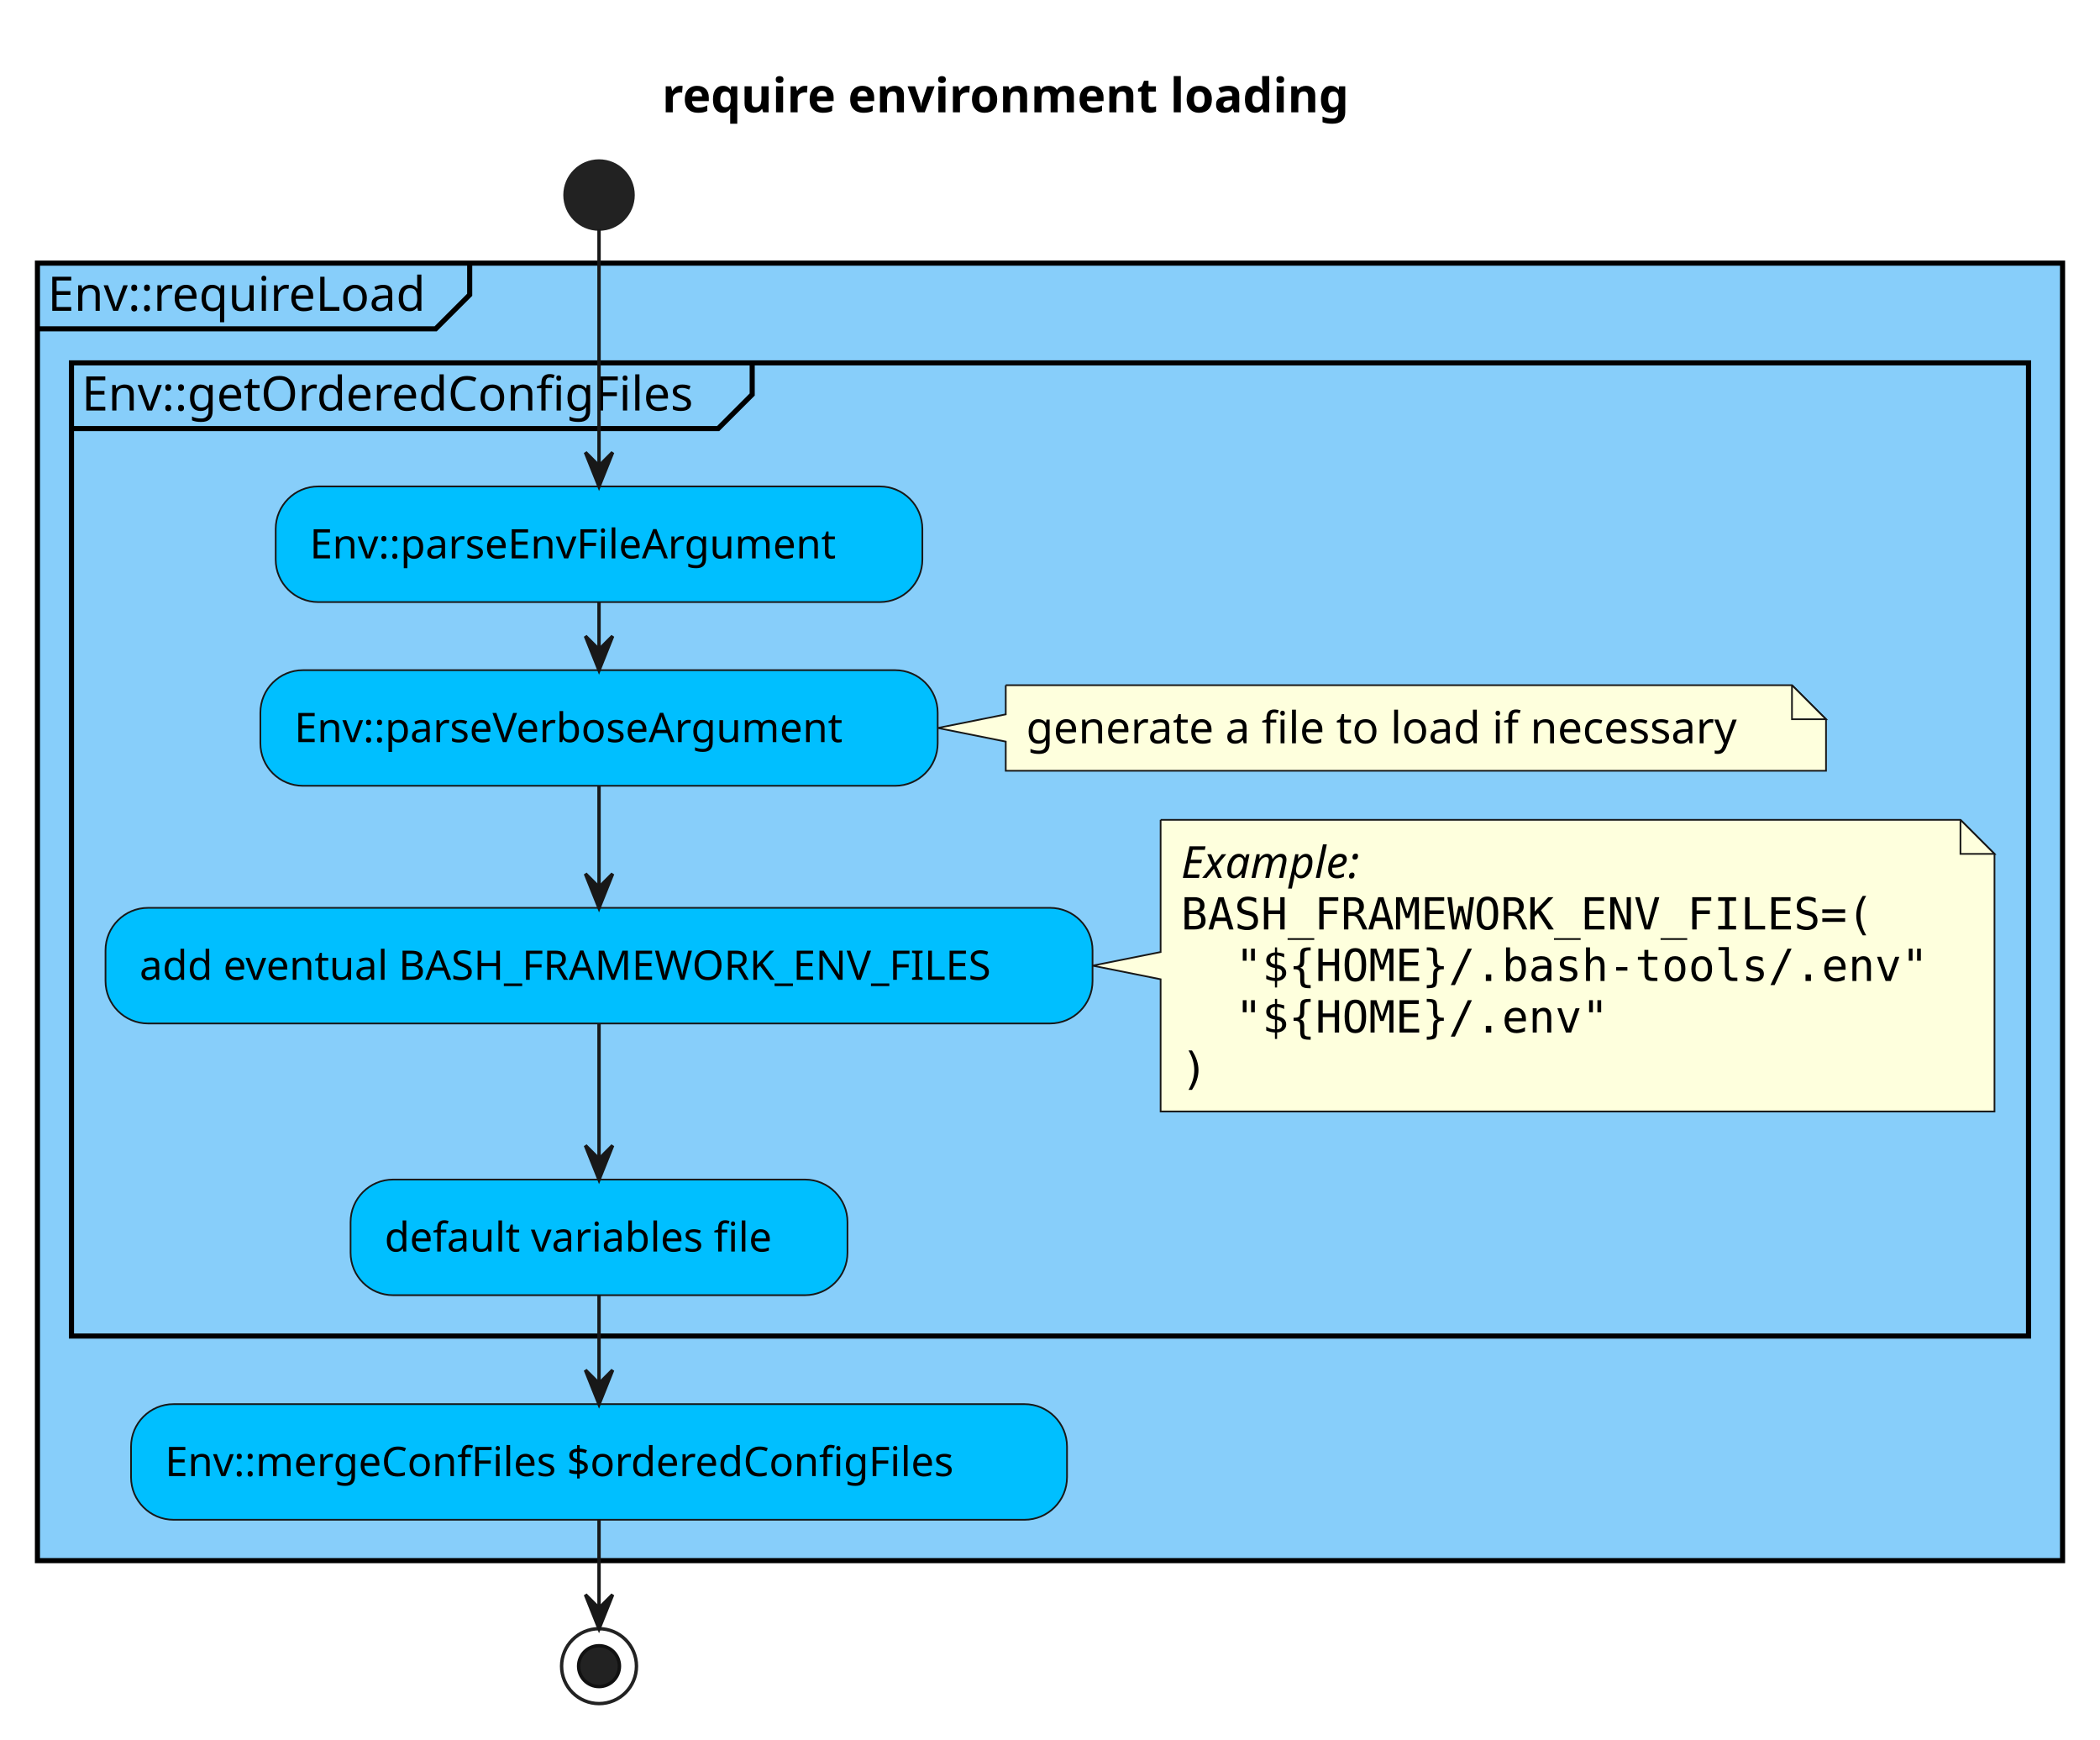
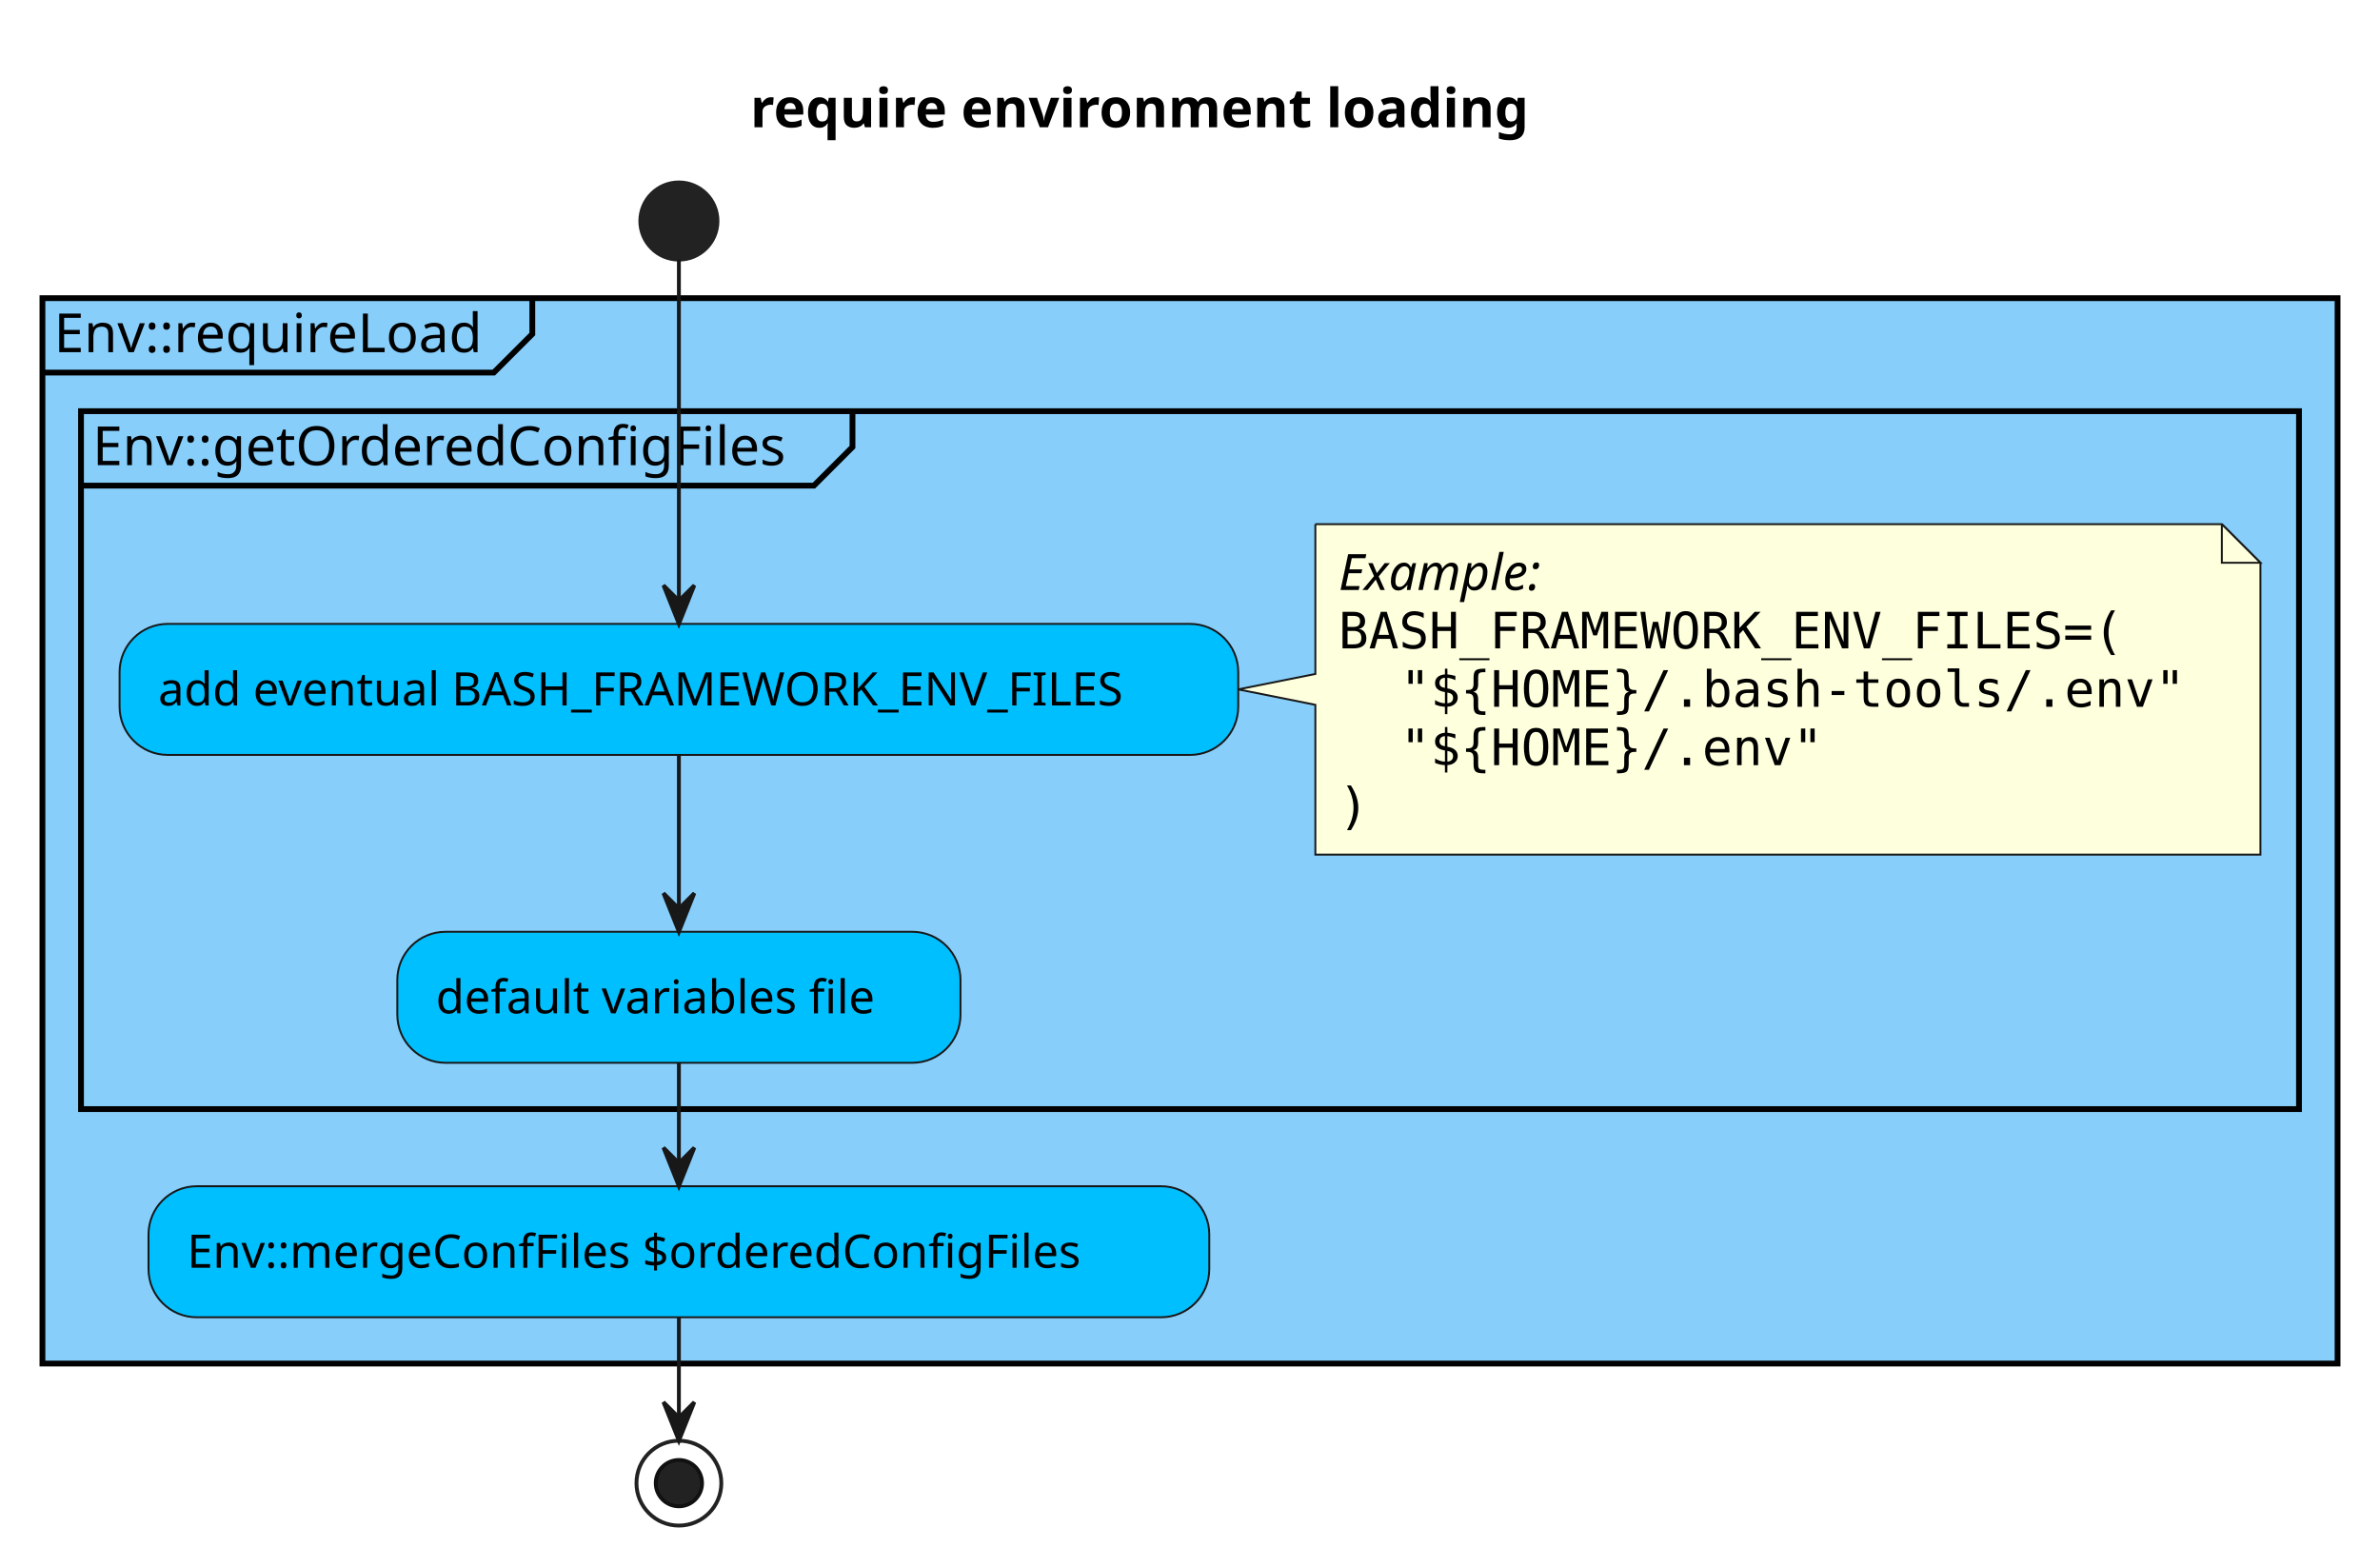
- <svg xmlns="http://www.w3.org/2000/svg" contentStyleType="text/css" height="511px" preserveAspectRatio="none" style="width:617px;height:511px;background:#FFFFFF;" version="1.1" viewBox="0 0 617 511" width="617px" zoomAndPan="magnify">
+ <svg xmlns="http://www.w3.org/2000/svg" contentStyleType="text/css" height="406px" preserveAspectRatio="none" style="width:617px;height:406px;background:#FFFFFF;" version="1.1" viewBox="0 0 617 406" width="617px" zoomAndPan="magnify">
  <defs />
  <g>
    <text fill="#000000" font-family="sans-serif" font-size="14" font-weight="bold" lengthAdjust="spacing" textLength="225" x="194.5" y="32.995">require environment loading</text>
    <ellipse cx="176" cy="57.297" fill="#222222" rx="10" ry="10" style="stroke:#222222;stroke-width:1.0;" />
-     <rect fill="#87CEFA" height="381.133" style="stroke:#000000;stroke-width:1.5;" width="595" x="11" y="77.297" />
+     <rect fill="#87CEFA" height="276.195" style="stroke:#000000;stroke-width:1.5;" width="595" x="11" y="77.297" />
    <path d="M138,77.297 L138,86.594 L128,96.594 L11,96.594 " fill="none" style="stroke:#000000;stroke-width:1.5;" />
    <text fill="#000000" font-family="sans-serif" font-size="14" lengthAdjust="spacing" textLength="117" x="14" y="91.292">Env::requireLoad</text>
-     <rect fill="#87CEFA" height="285.867" style="stroke:#000000;stroke-width:1.5;" width="575" x="21" y="106.594" />
+     <rect fill="#87CEFA" height="180.93" style="stroke:#000000;stroke-width:1.5;" width="575" x="21" y="106.594" />
    <path d="M221,106.594 L221,115.891 L211,125.891 L21,125.891 " fill="none" style="stroke:#000000;stroke-width:1.5;" />
    <text fill="#000000" font-family="sans-serif" font-size="14" lengthAdjust="spacing" textLength="190" x="24" y="120.589">Env::getOrderedConfigFiles</text>
-     <rect fill="#00BFFF" height="33.969" rx="12.5" ry="12.5" style="stroke:#181818;stroke-width:0.5;" width="190" x="81" y="142.891" />
-     <text fill="#000000" font-family="sans-serif" font-size="12" lengthAdjust="spacing" textLength="170" x="91" y="164.029">Env::parseEnvFileArgument</text>
-     <path d="M295.5,201.277 L295.5,209.844 L275.5,213.844 L295.5,217.844 L295.5,226.41 A0,0 0 0 0 295.5,226.41 L536.5,226.41 A0,0 0 0 0 536.5,226.41 L536.5,211.277 L526.5,201.277 L295.5,201.277 A0,0 0 0 0 295.5,201.277 " fill="#FEFFDD" style="stroke:#181818;stroke-width:0.5;" />
-     <path d="M526.5,201.277 L526.5,211.277 L536.5,211.277 L526.5,201.277 " fill="#FEFFDD" style="stroke:#181818;stroke-width:0.5;" />
-     <text fill="#000000" font-family="sans-serif" font-size="13" lengthAdjust="spacing" textLength="220" x="301.5" y="218.344">generate a file to load if necessary</text>
-     <rect fill="#00BFFF" height="33.969" rx="12.5" ry="12.5" style="stroke:#181818;stroke-width:0.5;" width="199" x="76.5" y="196.859" />
-     <text fill="#000000" font-family="sans-serif" font-size="12" lengthAdjust="spacing" textLength="179" x="86.5" y="217.998">Env::parseVerboseArgument</text>
-     <path d="M341,240.828 L341,279.66 L321,283.66 L341,287.66 L341,326.492 A0,0 0 0 0 341,326.492 L586,326.492 A0,0 0 0 0 586,326.492 L586,250.828 L576,240.828 L341,240.828 A0,0 0 0 0 341,240.828 " fill="#FEFFDD" style="stroke:#181818;stroke-width:0.5;" />
-     <path d="M576,240.828 L576,250.828 L586,250.828 L576,240.828 " fill="#FEFFDD" style="stroke:#181818;stroke-width:0.5;" />
-     <text fill="#000000" font-family="sans-serif" font-size="13" font-style="italic" lengthAdjust="spacing" textLength="60" x="347" y="257.895">Example:</text>
-     <text fill="#000000" font-family="monospace" font-size="13" lengthAdjust="spacing" textLength="208" x="347" y="273.028">BASH_FRAMEWORK_ENV_FILES=(</text>
-     <text fill="#000000" font-family="monospace" font-size="13" lengthAdjust="spacing" textLength="208" x="363" y="288.161">"${HOME}/.bash-tools/.env"</text>
-     <text fill="#000000" font-family="monospace" font-size="13" lengthAdjust="spacing" textLength="112" x="363" y="303.293">"${HOME}/.env"</text>
-     <text fill="#000000" font-family="monospace" font-size="13" lengthAdjust="spacing" textLength="8" x="347" y="318.426">)</text>
-     <rect fill="#00BFFF" height="33.969" rx="12.5" ry="12.5" style="stroke:#181818;stroke-width:0.5;" width="290" x="31" y="266.676" />
-     <text fill="#000000" font-family="sans-serif" font-size="12" lengthAdjust="spacing" textLength="270" x="41" y="287.815">add eventual BASH_FRAMEWORK_ENV_FILES</text>
-     <rect fill="#00BFFF" height="33.969" rx="12.5" ry="12.5" style="stroke:#181818;stroke-width:0.5;" width="146" x="103" y="346.492" />
-     <text fill="#000000" font-family="sans-serif" font-size="12" lengthAdjust="spacing" textLength="126" x="113" y="367.631">default variables file</text>
-     <rect fill="#00BFFF" height="33.969" rx="12.5" ry="12.5" style="stroke:#181818;stroke-width:0.5;" width="275" x="38.5" y="412.461" />
-     <text fill="#000000" font-family="sans-serif" font-size="12" lengthAdjust="spacing" textLength="255" x="48.5" y="433.6">Env::mergeConfFiles $orderedConfigFiles</text>
-     <ellipse cx="176" cy="489.43" fill="none" rx="11" ry="11" style="stroke:#222222;stroke-width:1.0;" />
-     <ellipse cx="176" cy="489.43" fill="#222222" rx="6" ry="6" style="stroke:#111111;stroke-width:1.0;" />
-     <line style="stroke:#181818;stroke-width:1.0;" x1="176" x2="176" y1="176.859" y2="196.859" />
-     <polygon fill="#181818" points="172,186.859,176,196.859,180,186.859,176,190.859" style="stroke:#181818;stroke-width:1.0;" />
-     <line style="stroke:#181818;stroke-width:1.0;" x1="176" x2="176" y1="230.828" y2="266.676" />
-     <polygon fill="#181818" points="172,256.676,176,266.676,180,256.676,176,260.676" style="stroke:#181818;stroke-width:1.0;" />
-     <line style="stroke:#181818;stroke-width:1.0;" x1="176" x2="176" y1="300.644" y2="346.492" />
-     <polygon fill="#181818" points="172,336.492,176,346.492,180,336.492,176,340.492" style="stroke:#181818;stroke-width:1.0;" />
-     <line style="stroke:#181818;stroke-width:1.0;" x1="176" x2="176" y1="380.461" y2="412.461" />
-     <polygon fill="#181818" points="172,402.461,176,412.461,180,402.461,176,406.461" style="stroke:#181818;stroke-width:1.0;" />
-     <line style="stroke:#181818;stroke-width:1.0;" x1="176" x2="176" y1="67.297" y2="142.891" />
-     <polygon fill="#181818" points="172,132.891,176,142.891,180,132.891,176,136.891" style="stroke:#181818;stroke-width:1.0;" />
-     <line style="stroke:#181818;stroke-width:1.0;" x1="176" x2="176" y1="446.43" y2="478.43" />
-     <polygon fill="#181818" points="172,468.43,176,478.43,180,468.43,176,472.43" style="stroke:#181818;stroke-width:1.0;" />
+     <path d="M341,135.891 L341,174.723 L321,178.723 L341,182.723 L341,221.555 A0,0 0 0 0 341,221.555 L586,221.555 A0,0 0 0 0 586,221.555 L586,145.891 L576,135.891 L341,135.891 A0,0 0 0 0 341,135.891 " fill="#FEFFDD" style="stroke:#181818;stroke-width:0.5;" />
+     <path d="M576,135.891 L576,145.891 L586,145.891 L576,135.891 " fill="#FEFFDD" style="stroke:#181818;stroke-width:0.5;" />
+     <text fill="#000000" font-family="sans-serif" font-size="13" font-style="italic" lengthAdjust="spacing" textLength="60" x="347" y="152.958">Example:</text>
+     <text fill="#000000" font-family="monospace" font-size="13" lengthAdjust="spacing" textLength="208" x="347" y="168.09">BASH_FRAMEWORK_ENV_FILES=(</text>
+     <text fill="#000000" font-family="monospace" font-size="13" lengthAdjust="spacing" textLength="208" x="363" y="183.223">"${HOME}/.bash-tools/.env"</text>
+     <text fill="#000000" font-family="monospace" font-size="13" lengthAdjust="spacing" textLength="112" x="363" y="198.356">"${HOME}/.env"</text>
+     <text fill="#000000" font-family="monospace" font-size="13" lengthAdjust="spacing" textLength="8" x="347" y="213.489">)</text>
+     <rect fill="#00BFFF" height="33.969" rx="12.5" ry="12.5" style="stroke:#181818;stroke-width:0.5;" width="290" x="31" y="161.738" />
+     <text fill="#000000" font-family="sans-serif" font-size="12" lengthAdjust="spacing" textLength="270" x="41" y="182.877">add eventual BASH_FRAMEWORK_ENV_FILES</text>
+     <rect fill="#00BFFF" height="33.969" rx="12.5" ry="12.5" style="stroke:#181818;stroke-width:0.5;" width="146" x="103" y="241.555" />
+     <text fill="#000000" font-family="sans-serif" font-size="12" lengthAdjust="spacing" textLength="126" x="113" y="262.693">default variables file</text>
+     <rect fill="#00BFFF" height="33.969" rx="12.5" ry="12.5" style="stroke:#181818;stroke-width:0.5;" width="275" x="38.5" y="307.523" />
+     <text fill="#000000" font-family="sans-serif" font-size="12" lengthAdjust="spacing" textLength="255" x="48.5" y="328.662">Env::mergeConfFiles $orderedConfigFiles</text>
+     <ellipse cx="176" cy="384.492" fill="none" rx="11" ry="11" style="stroke:#222222;stroke-width:1.0;" />
+     <ellipse cx="176" cy="384.492" fill="#222222" rx="6" ry="6" style="stroke:#111111;stroke-width:1.0;" />
+     <line style="stroke:#181818;stroke-width:1.0;" x1="176" x2="176" y1="195.707" y2="241.555" />
+     <polygon fill="#181818" points="172,231.555,176,241.555,180,231.555,176,235.555" style="stroke:#181818;stroke-width:1.0;" />
+     <line style="stroke:#181818;stroke-width:1.0;" x1="176" x2="176" y1="275.523" y2="307.523" />
+     <polygon fill="#181818" points="172,297.523,176,307.523,180,297.523,176,301.523" style="stroke:#181818;stroke-width:1.0;" />
+     <line style="stroke:#181818;stroke-width:1.0;" x1="176" x2="176" y1="67.297" y2="161.738" />
+     <polygon fill="#181818" points="172,151.738,176,161.738,180,151.738,176,155.738" style="stroke:#181818;stroke-width:1.0;" />
+     <line style="stroke:#181818;stroke-width:1.0;" x1="176" x2="176" y1="341.492" y2="373.492" />
+     <polygon fill="#181818" points="172,363.492,176,373.492,180,363.492,176,367.492" style="stroke:#181818;stroke-width:1.0;" />
  </g>
</svg>
